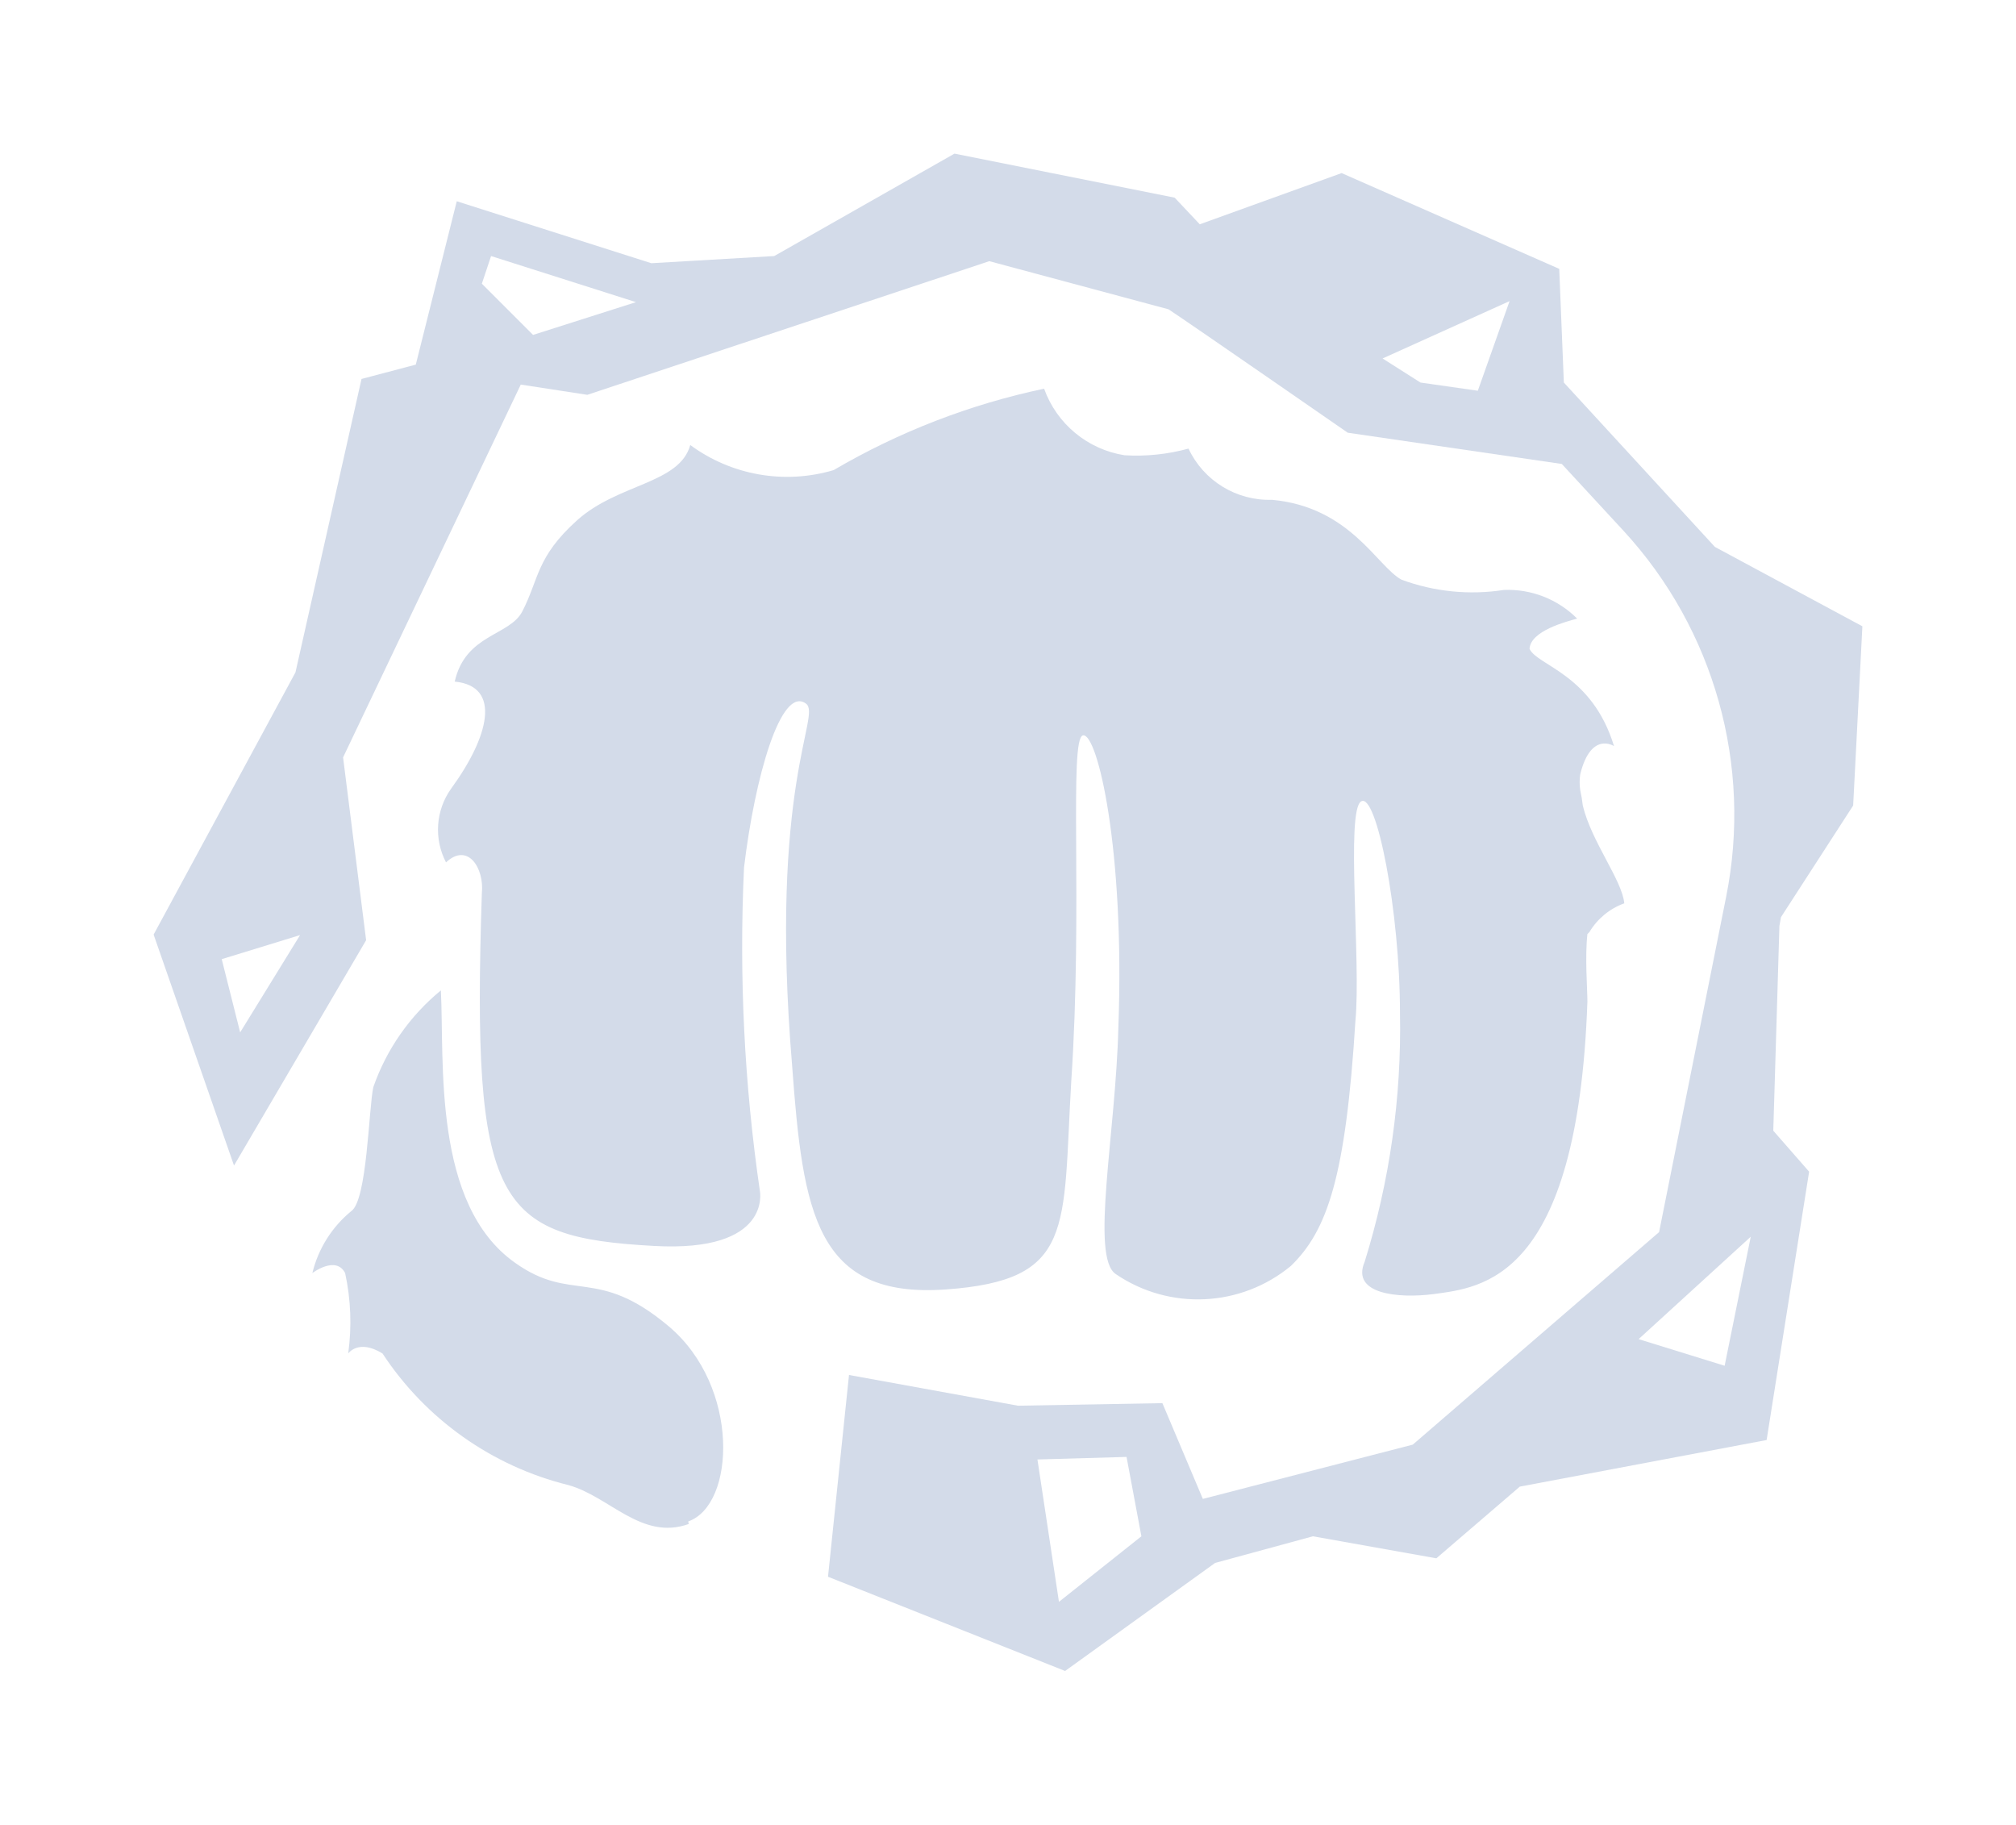
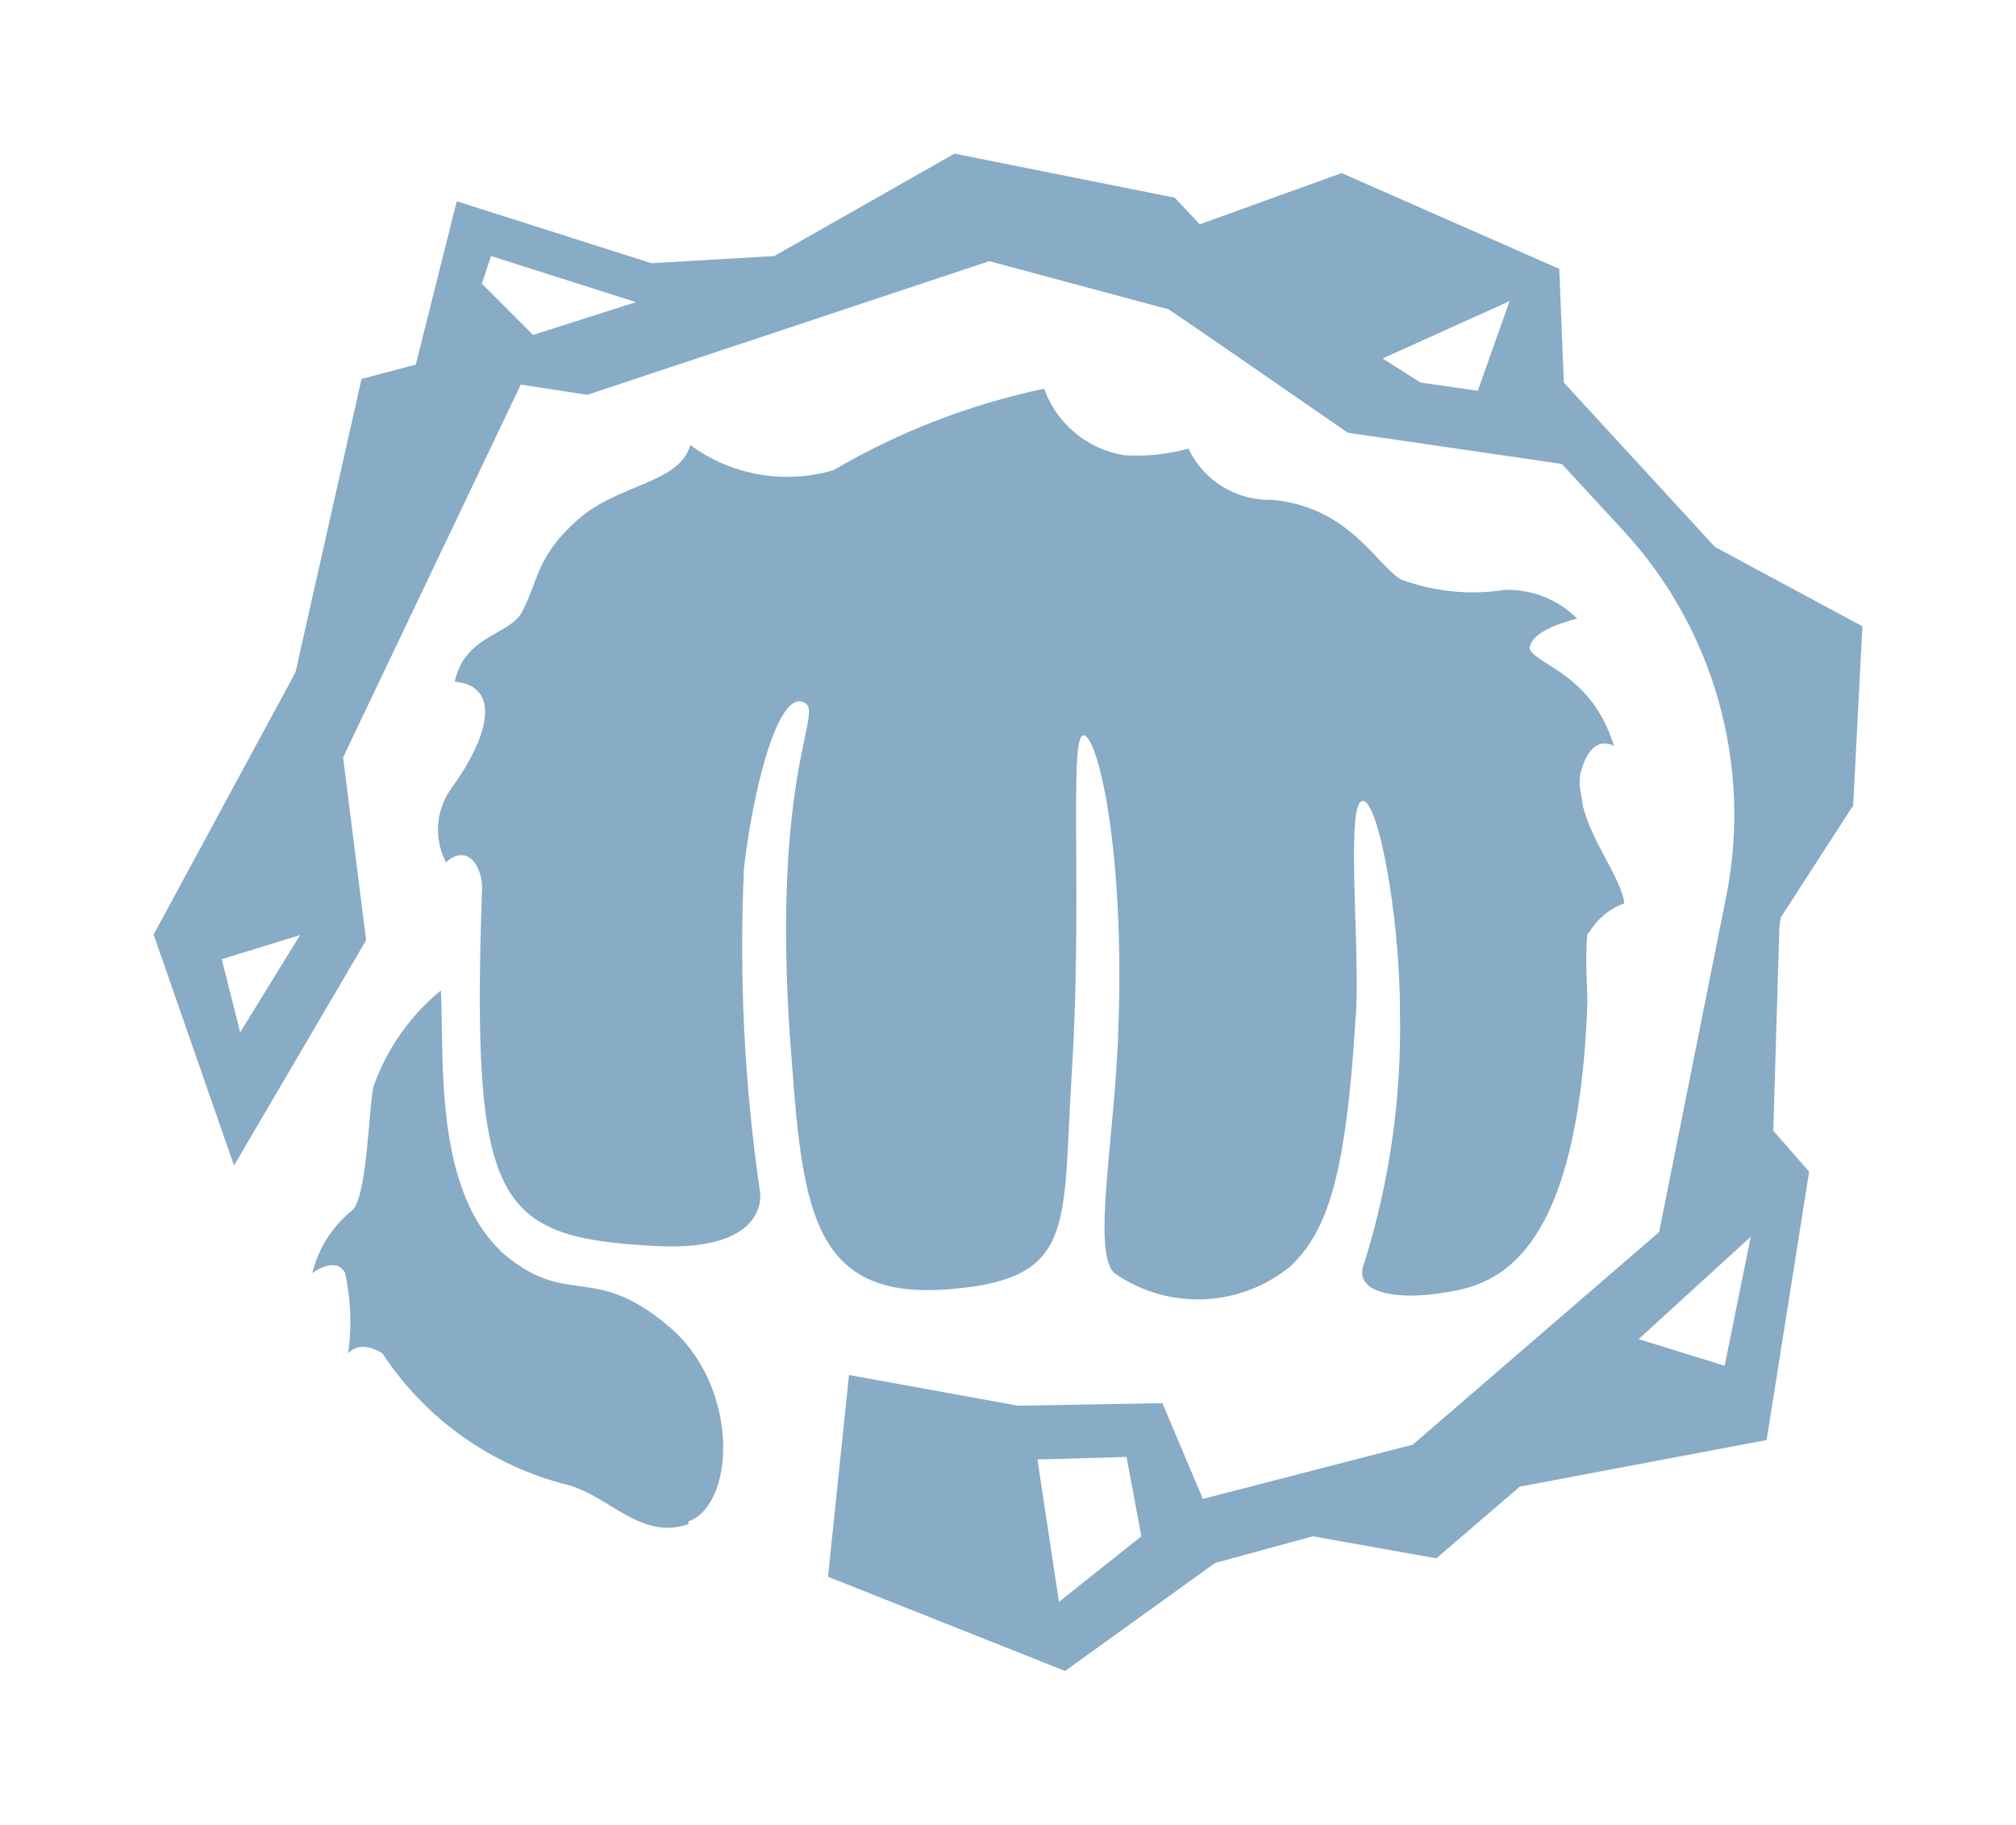
<svg xmlns="http://www.w3.org/2000/svg" viewBox="0 0 39.37 35.63" version="1.1" id="svg17" width="39.37" height="35.63">
  <defs id="defs7">
    <style id="style2">.cls-1{fill:none;}.cls-2{clip-path:url(#clip-path);}</style>
    <clipPath id="clip-path" transform="translate(0 0)">
      <rect class="cls-1" width="33.37" height="29.63" id="rect4" x="0" y="0" />
    </clipPath>
  </defs>
-   <g id="Layer_2" data-name="Layer 2" style="fill:#d3dbe9;fill-opacity:1" transform="translate(3,3)">
-     <g id="Layer_1-2" data-name="Layer 1" style="fill:#d3dbe9;fill-opacity:1">
-       <g class="cls-2" clip-path="url(#clip-path)" id="g13" style="fill:#d3dbe9;fill-opacity:1">
-         <path d="M 31.78,14.91 33.19,12.73 33.37,9.23 30.49,7.68 27.54,4.47 27.45,2.25 23.2,0.38 20.43,1.38 19.94,0.86 15.64,0 12.12,2 9.72,2.14 5.92,0.93 5.12,4.12 4.06,4.4 2.77,10.13 0,15.25 1.57,19.76 4.15,15.36 3.7,11.79 7.17,4.51 l 1.3,0.2 7.85,-2.61 3.5,0.94 c 0.44,0.29 3.5,2.41 3.5,2.41 l 4.18,0.61 1.21,1.31 a 8.18,8.18 0 0 1 2,7.14 l -1.31,6.55 -4.81,4.15 v 0 l -4.1,1.06 -0.79,-1.87 -2.82,0.05 -3.3,-0.6 -0.41,3.94 4.63,1.84 2.93,-2.11 1.91,-0.52 2.41,0.43 1.63,-1.4 4.82,-0.91 0.83,-5.24 -0.7,-0.8 0.12,-4 z M 1.69,17.16 1.33,15.73 2.86,15.26 Z M 7.41,3.54 6.41,2.54 6.59,2 9.42,2.9 Z M 25.86,4.63 24.74,4.47 24,4 26.48,2.88 Z M 17.68,28.28 17.26,25.5 19,25.45 19.29,27 Z m 13,-4.61 -1.68,-0.52 2.19,-2 z" id="path9" style="fill:#d3dbe9;fill-opacity:1" />
-         <path d="M 10.45,26.76 C 9.53,27.09 8.9,26.22 8.1,26 A 6.09,6.09 0 0 1 4.47,23.43 C 4,23.14 3.8,23.43 3.8,23.43 A 4.49,4.49 0 0 0 3.74,21.86 c -0.18,-0.35 -0.64,0 -0.64,0 a 2.25,2.25 0 0 1 0.76,-1.21 c 0.31,-0.21 0.34,-2 0.43,-2.42 a 4.26,4.26 0 0 1 1.32,-1.89 c 0.07,1.38 -0.17,4.18 1.45,5.32 1.11,0.79 1.6,0.06 3,1.24 1.4,1.18 1.3,3.49 0.38,3.81 M 28,15.24 c -0.05,0.45 0,1.07 0,1.32 -0.19,5.45 -2.07,5.58 -3,5.71 -0.7,0.09 -1.62,0 -1.35,-0.63 a 15.33,15.33 0 0 0 0.69,-4.85 c 0,-2 -0.46,-4.33 -0.76,-4.14 -0.3,0.19 0,3.13 -0.11,4.28 -0.19,3.06 -0.55,4.1 -1.26,4.79 a 2.85,2.85 0 0 1 -3.42,0.16 c -0.5,-0.33 0,-2.76 0.05,-4.81 0.13,-3.49 -0.41,-5.76 -0.69,-5.71 -0.28,0.05 0,3.34 -0.23,6.76 C 17.75,21 18,22 15.47,22.18 c -2.53,0.18 -2.79,-1.49 -3,-4.36 -0.46,-5.5 0.58,-6.85 0.27,-7.08 -0.49,-0.36 -1,1.44 -1.21,3.2 a 33,33 0 0 0 0.31,6.32 c 0,0 0.24,1.2 -2.07,1.07 -3.09,-0.17 -3.56,-0.8 -3.36,-6.89 0.05,-0.48 -0.27,-1 -0.7,-0.6 a 1.38,1.38 0 0 1 0.1,-1.44 c 0.73,-1 1,-2 0.07,-2.09 C 6.09,9.38 6.95,9.42 7.2,8.94 7.53,8.3 7.47,7.88 8.27,7.16 c 0.8,-0.72 2,-0.71 2.21,-1.47 a 3.19,3.19 0 0 0 2.8,0.49 13.73,13.73 0 0 1 4.11,-1.59 2,2 0 0 0 1.57,1.3 3.84,3.84 0 0 0 1.25,-0.13 1.74,1.74 0 0 0 1.63,1 c 1.53,0.14 2.05,1.3 2.53,1.56 a 4,4 0 0 0 2,0.2 1.91,1.91 0 0 1 1.43,0.56 c -0.22,0.06 -0.91,0.24 -0.93,0.59 0.15,0.33 1.22,0.49 1.65,1.9 0,0 -0.45,-0.3 -0.66,0.55 a 1.05,1.05 0 0 0 0,0.31 2.68,2.68 0 0 1 0.05,0.3 c 0.17,0.71 0.77,1.46 0.81,1.91 a 1.31,1.31 0 0 0 -0.68,0.56" id="path11" style="fill:#d3dbe9;fill-opacity:1" />
+   <g id="Layer_2" data-name="Layer 2" style="fill:#88abc6;fill-opacity:1" transform="translate(3,3)">
+     <g id="Layer_1-2" data-name="Layer 1" style="fill:#88abc6;fill-opacity:1">
+       <g class="cls-2" clip-path="url(#clip-path)" id="g13" style="fill:#88abc6;fill-opacity:1">
+         <path d="M 31.78,14.91 33.19,12.73 33.37,9.23 30.49,7.68 27.54,4.47 27.45,2.25 23.2,0.38 20.43,1.38 19.94,0.86 15.64,0 12.12,2 9.72,2.14 5.92,0.93 5.12,4.12 4.06,4.4 2.77,10.13 0,15.25 1.57,19.76 4.15,15.36 3.7,11.79 7.17,4.51 l 1.3,0.2 7.85,-2.61 3.5,0.94 c 0.44,0.29 3.5,2.41 3.5,2.41 l 4.18,0.61 1.21,1.31 a 8.18,8.18 0 0 1 2,7.14 l -1.31,6.55 -4.81,4.15 v 0 l -4.1,1.06 -0.79,-1.87 -2.82,0.05 -3.3,-0.6 -0.41,3.94 4.63,1.84 2.93,-2.11 1.91,-0.52 2.41,0.43 1.63,-1.4 4.82,-0.91 0.83,-5.24 -0.7,-0.8 0.12,-4 z M 1.69,17.16 1.33,15.73 2.86,15.26 Z M 7.41,3.54 6.41,2.54 6.59,2 9.42,2.9 Z M 25.86,4.63 24.74,4.47 24,4 26.48,2.88 Z M 17.68,28.28 17.26,25.5 19,25.45 19.29,27 Z m 13,-4.61 -1.68,-0.52 2.19,-2 z" id="path9" style="fill:#88abc6;fill-opacity:1" />
+         <path d="M 10.45,26.76 C 9.53,27.09 8.9,26.22 8.1,26 A 6.09,6.09 0 0 1 4.47,23.43 C 4,23.14 3.8,23.43 3.8,23.43 A 4.49,4.49 0 0 0 3.74,21.86 c -0.18,-0.35 -0.64,0 -0.64,0 a 2.25,2.25 0 0 1 0.76,-1.21 c 0.31,-0.21 0.34,-2 0.43,-2.42 a 4.26,4.26 0 0 1 1.32,-1.89 c 0.07,1.38 -0.17,4.18 1.45,5.32 1.11,0.79 1.6,0.06 3,1.24 1.4,1.18 1.3,3.49 0.38,3.81 M 28,15.24 c -0.05,0.45 0,1.07 0,1.32 -0.19,5.45 -2.07,5.58 -3,5.71 -0.7,0.09 -1.62,0 -1.35,-0.63 a 15.33,15.33 0 0 0 0.69,-4.85 c 0,-2 -0.46,-4.33 -0.76,-4.14 -0.3,0.19 0,3.13 -0.11,4.28 -0.19,3.06 -0.55,4.1 -1.26,4.79 a 2.85,2.85 0 0 1 -3.42,0.16 c -0.5,-0.33 0,-2.76 0.05,-4.81 0.13,-3.49 -0.41,-5.76 -0.69,-5.71 -0.28,0.05 0,3.34 -0.23,6.76 C 17.75,21 18,22 15.47,22.18 c -2.53,0.18 -2.79,-1.49 -3,-4.36 -0.46,-5.5 0.58,-6.85 0.27,-7.08 -0.49,-0.36 -1,1.44 -1.21,3.2 a 33,33 0 0 0 0.31,6.32 c 0,0 0.24,1.2 -2.07,1.07 -3.09,-0.17 -3.56,-0.8 -3.36,-6.89 0.05,-0.48 -0.27,-1 -0.7,-0.6 a 1.38,1.38 0 0 1 0.1,-1.44 c 0.73,-1 1,-2 0.07,-2.09 C 6.09,9.38 6.95,9.42 7.2,8.94 7.53,8.3 7.47,7.88 8.27,7.16 c 0.8,-0.72 2,-0.71 2.21,-1.47 a 3.19,3.19 0 0 0 2.8,0.49 13.73,13.73 0 0 1 4.11,-1.59 2,2 0 0 0 1.57,1.3 3.84,3.84 0 0 0 1.25,-0.13 1.74,1.74 0 0 0 1.63,1 c 1.53,0.14 2.05,1.3 2.53,1.56 a 4,4 0 0 0 2,0.2 1.91,1.91 0 0 1 1.43,0.56 c -0.22,0.06 -0.91,0.24 -0.93,0.59 0.15,0.33 1.22,0.49 1.65,1.9 0,0 -0.45,-0.3 -0.66,0.55 a 1.05,1.05 0 0 0 0,0.31 2.68,2.68 0 0 1 0.05,0.3 c 0.17,0.71 0.77,1.46 0.81,1.91 a 1.31,1.31 0 0 0 -0.68,0.56" id="path11" style="fill:#88abc6;fill-opacity:1" />
      </g>
    </g>
  </g>
</svg>
